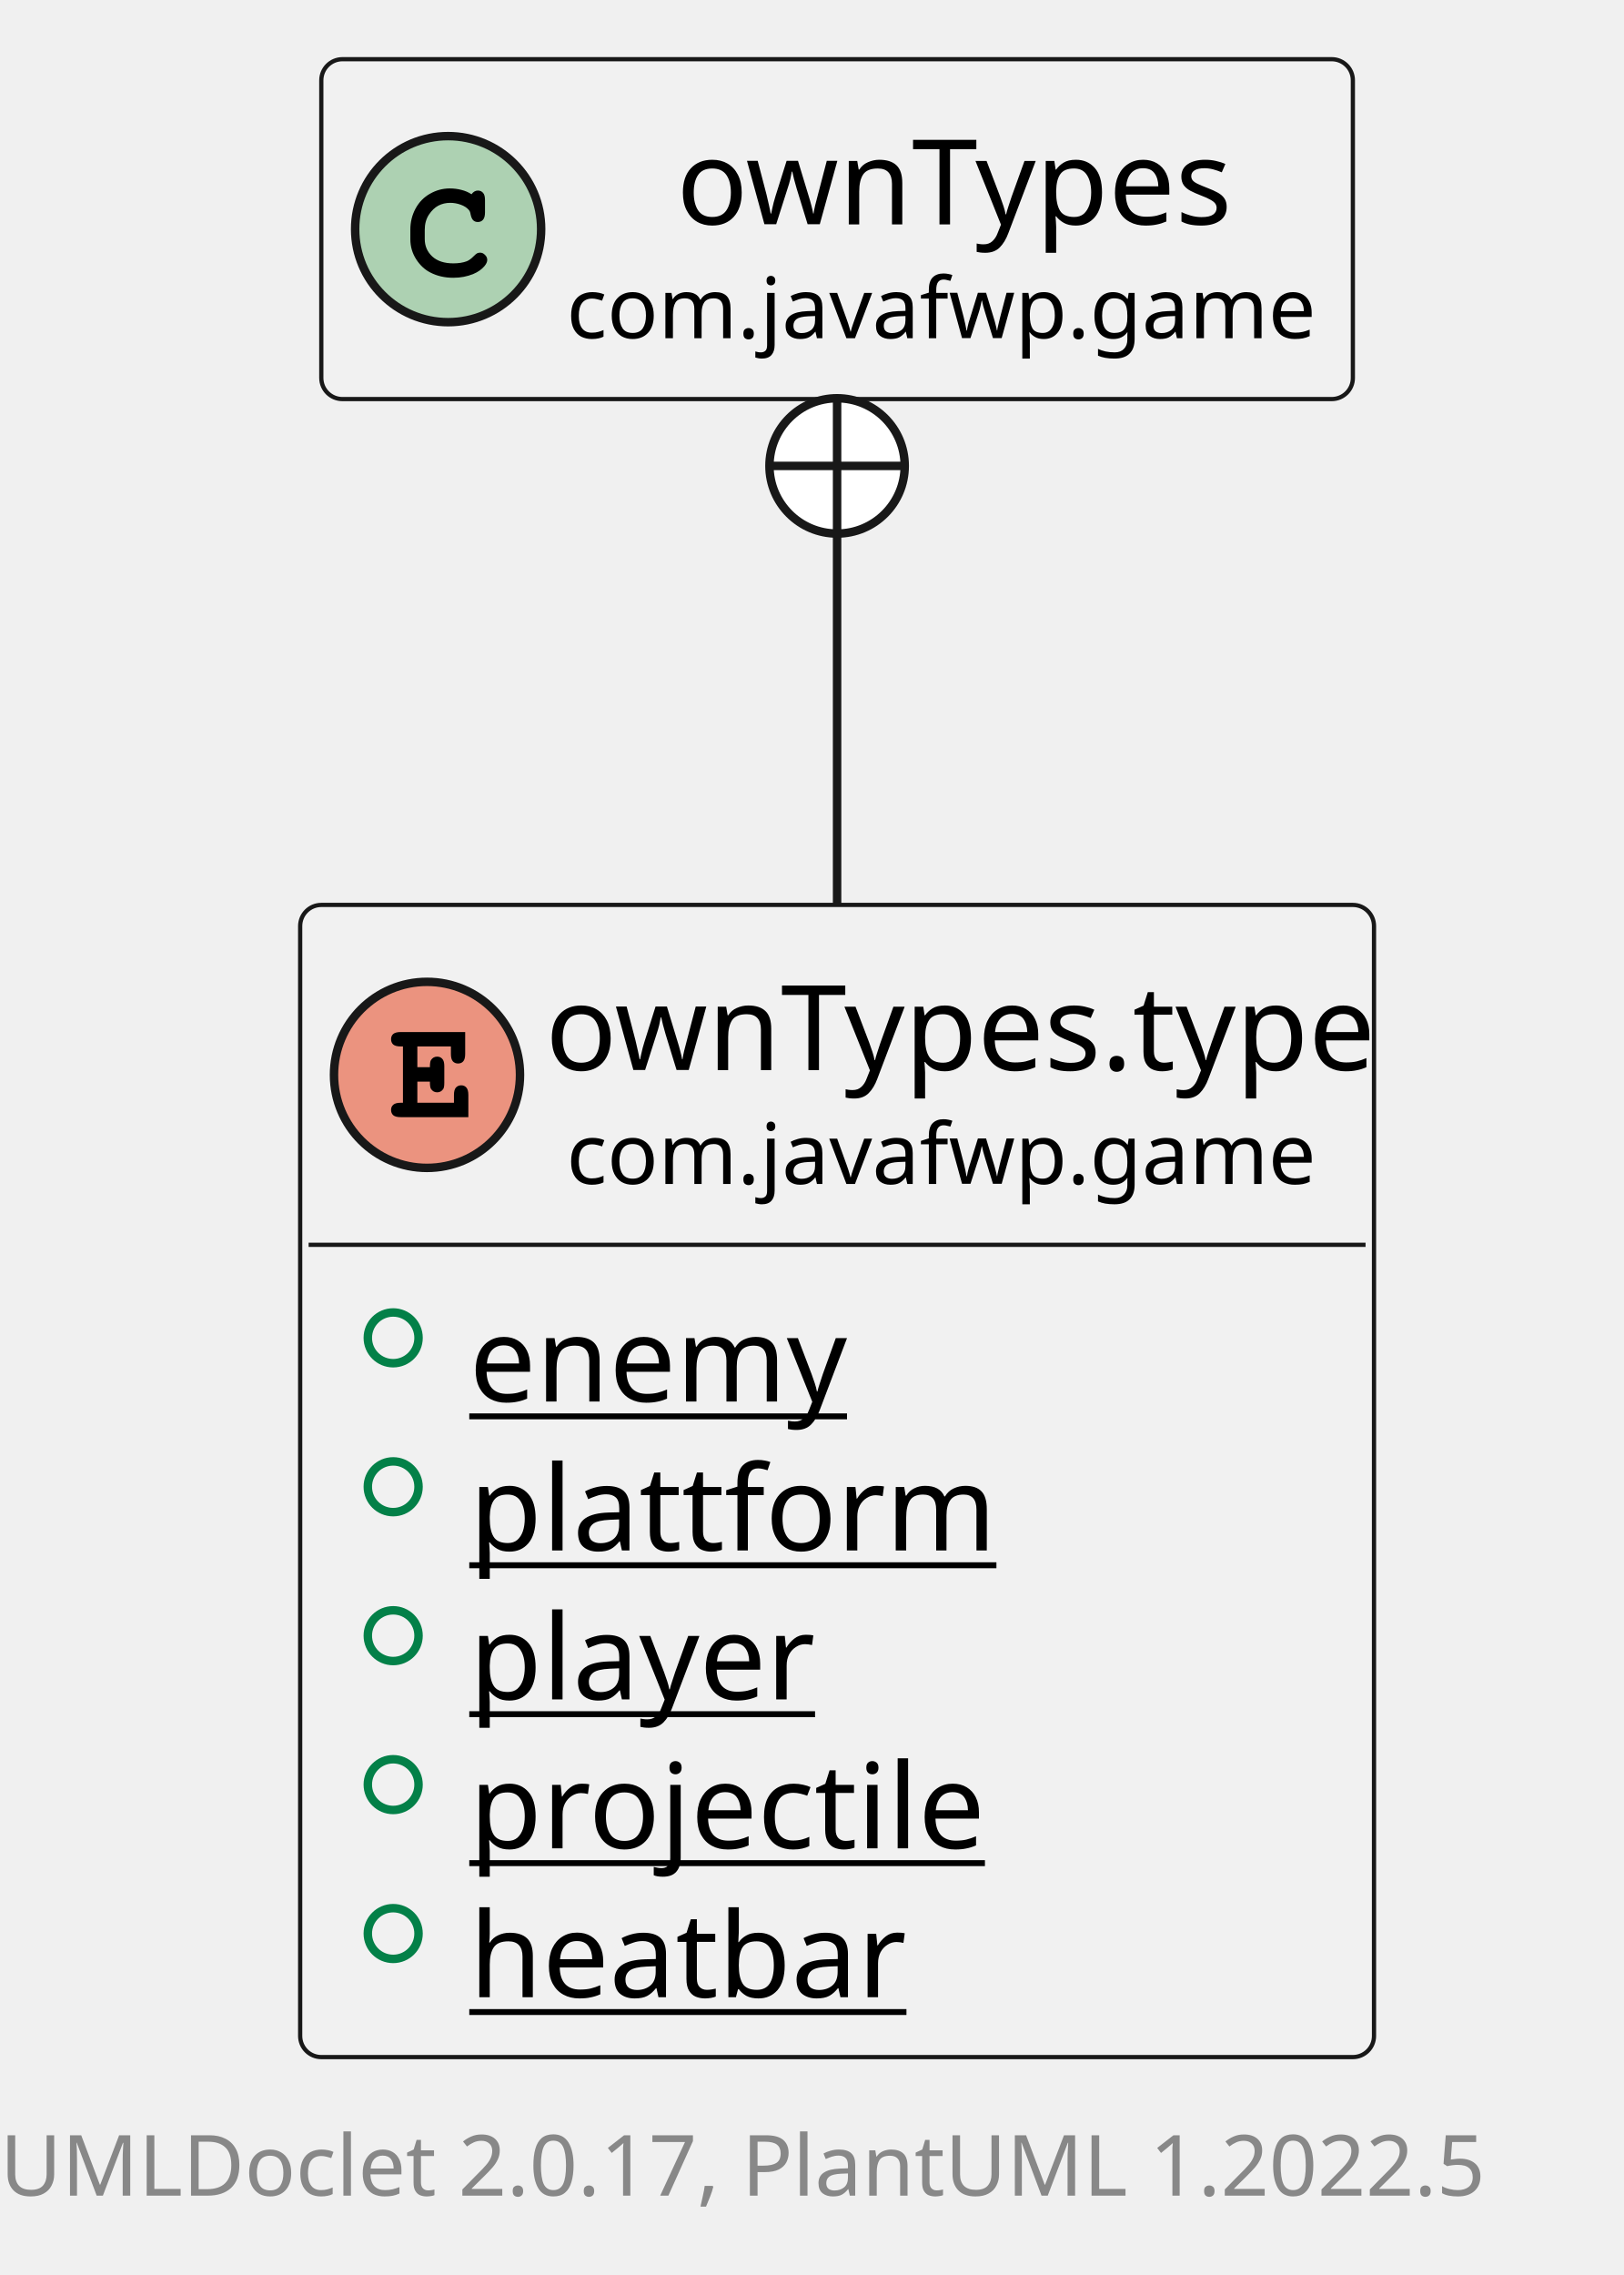
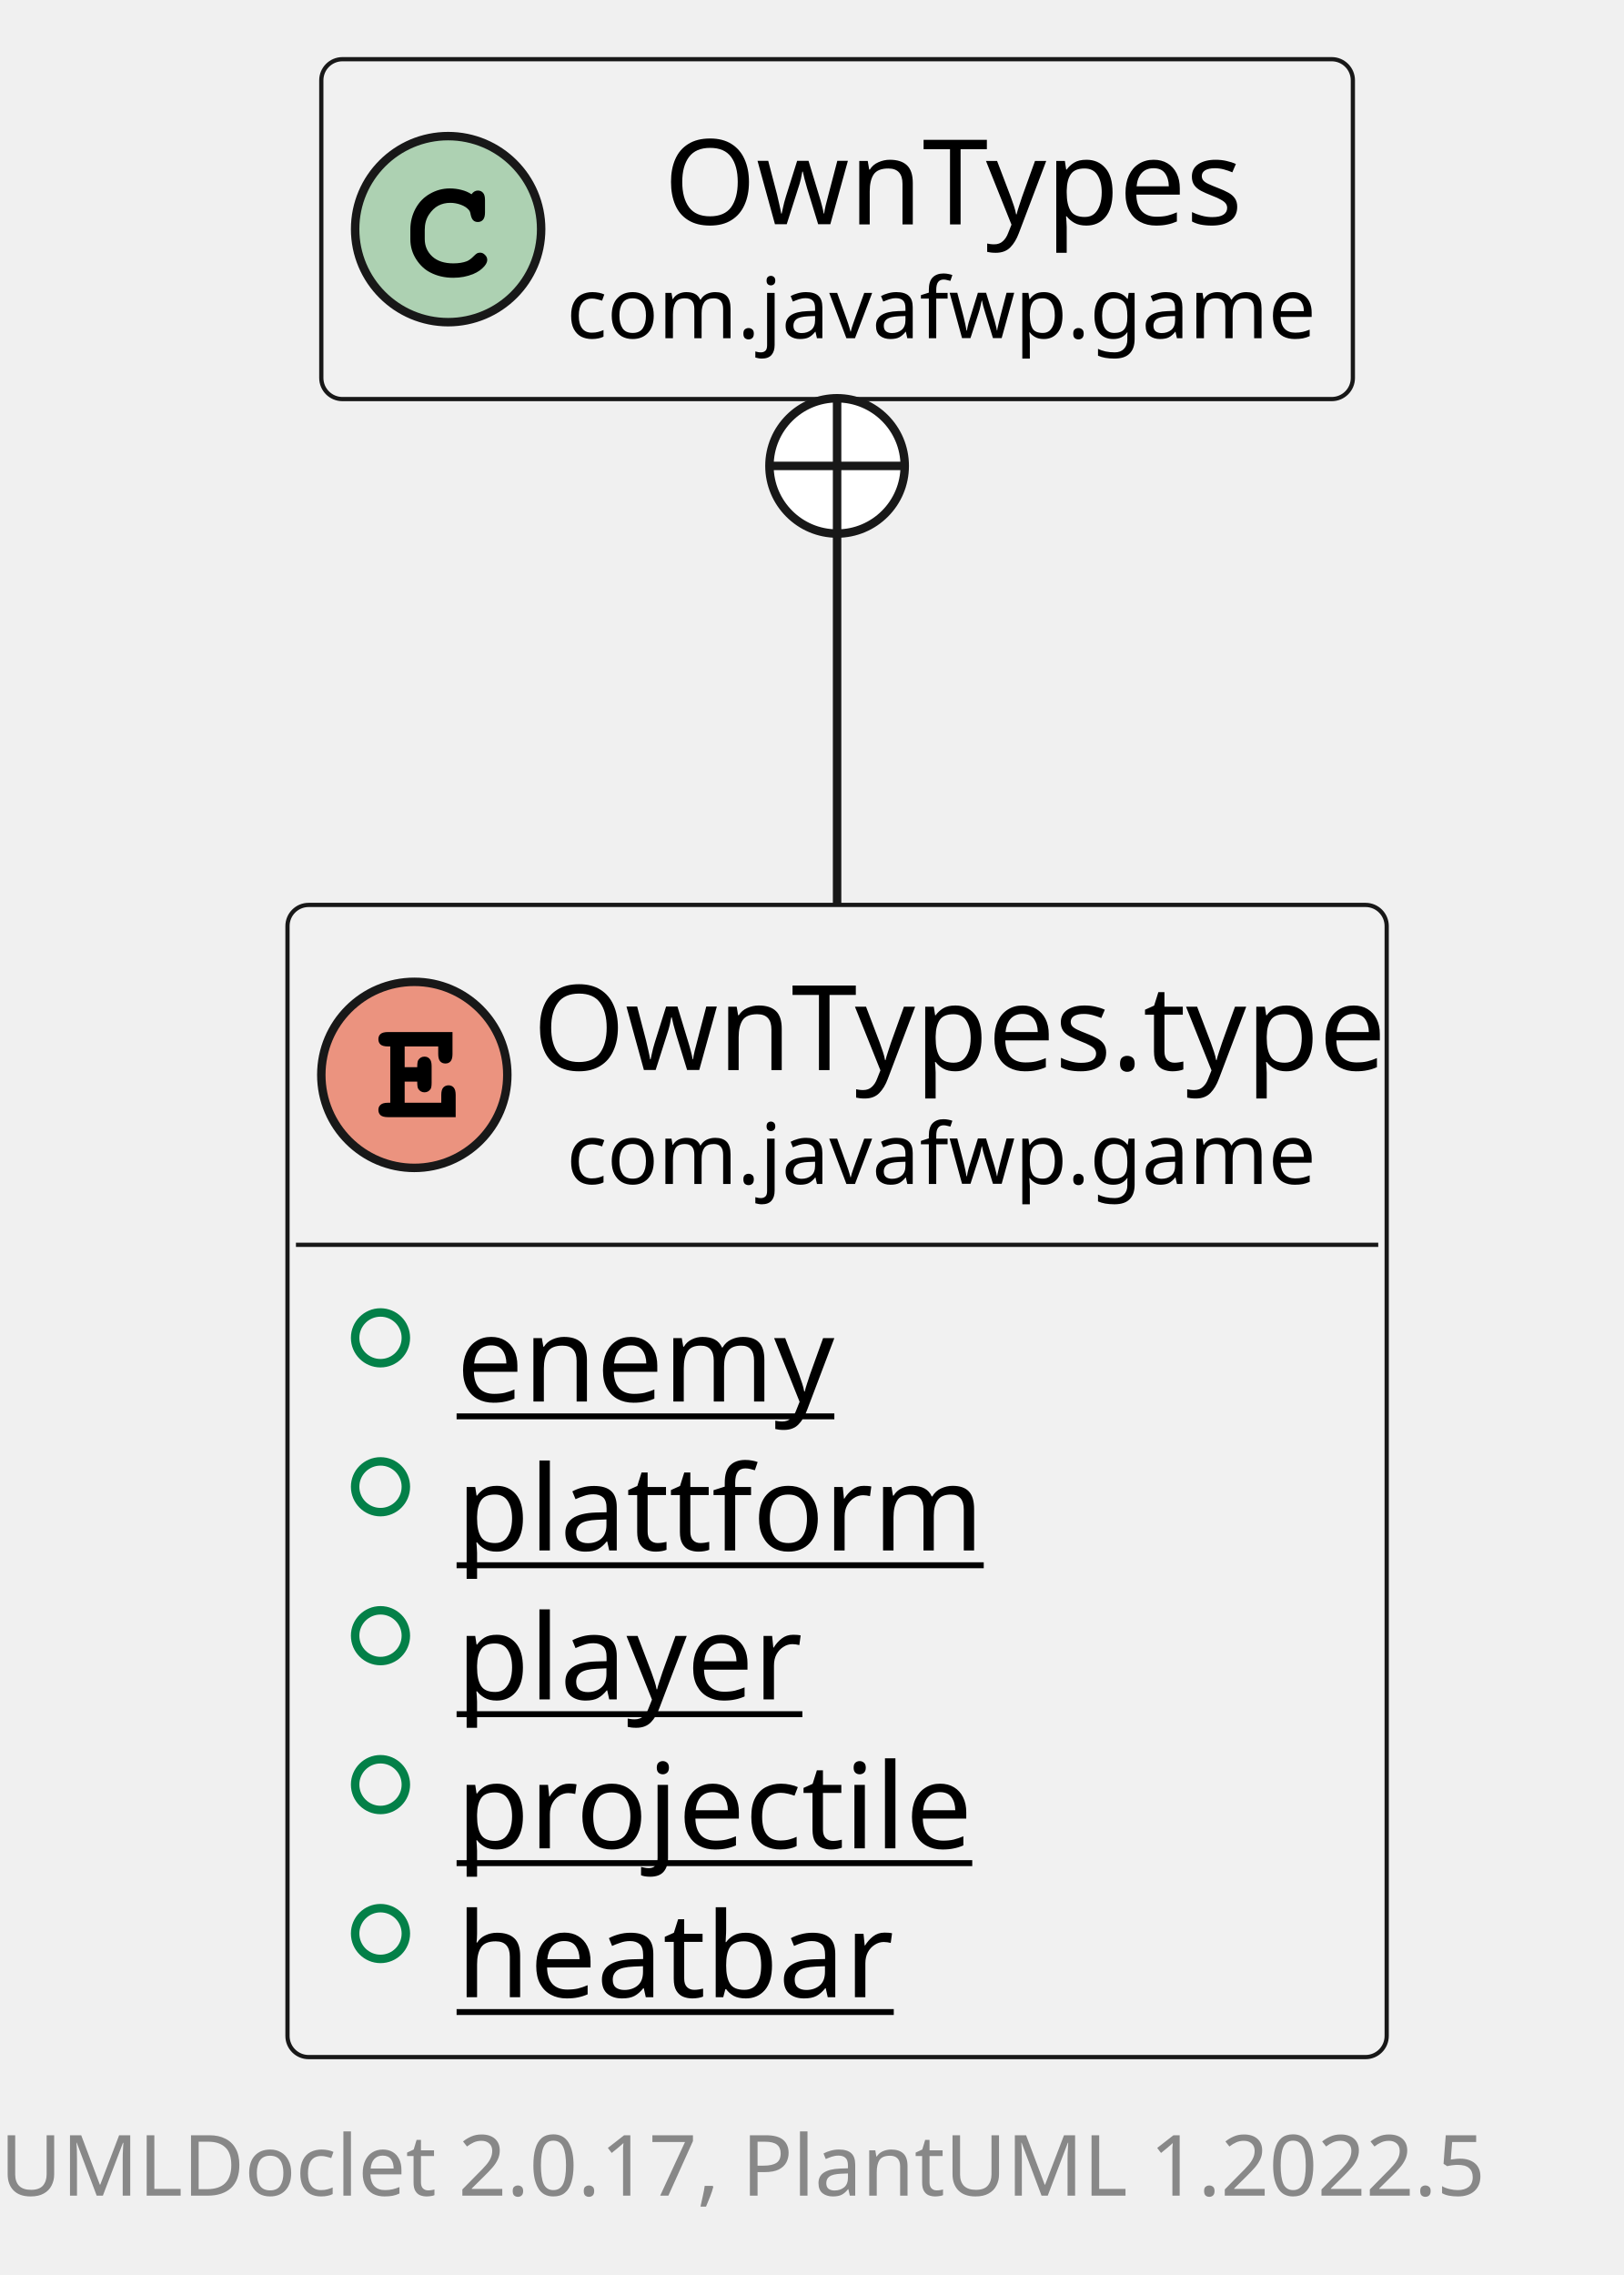
<svg xmlns="http://www.w3.org/2000/svg" xmlns:xlink="http://www.w3.org/1999/xlink" contentStyleType="text/css" height="269px" preserveAspectRatio="none" style="width:192px;height:269px;background:#FFFFFF;" version="1.1" viewBox="0 0 192 269" width="192px" zoomAndPan="magnify">
  <defs />
  <g>
    <a href="ownTypes.type.html" target="_top" title="ownTypes.type.html" xlink:actuate="onRequest" xlink:href="ownTypes.type.html" xlink:show="new" xlink:title="ownTypes.type.html" xlink:type="simple">
-       <g id="elem_com.javafwp.game.ownTypes.type">
-         <rect codeLine="5" fill="#F1F1F1" height="136.234" id="com.javafwp.game.ownTypes.type" rx="2.5" ry="2.5" style="stroke:#181818;stroke-width:0.5;" width="127" x="35.5" y="107" />
-         <ellipse cx="50.5" cy="127.094" fill="#EB937F" rx="11" ry="11" style="stroke:#181818;stroke-width:1.0;" />
-         <path d="M49.359,127.891 L49.359,130.391 L53.688,130.391 L53.688,129.469 Q53.688,128.859 53.922,128.594 Q54.172,128.328 54.547,128.328 Q54.922,128.328 55.156,128.594 Q55.391,128.859 55.391,129.469 L55.391,132.094 L47.391,132.094 Q46.766,132.094 46.5,131.859 Q46.25,131.625 46.25,131.234 Q46.25,130.859 46.516,130.625 Q46.781,130.391 47.391,130.391 L47.656,130.391 L47.656,123.734 L47.391,123.734 Q46.766,123.734 46.5,123.5 Q46.25,123.266 46.25,122.875 Q46.25,122.5 46.5,122.266 Q46.766,122.031 47.391,122.031 L55.016,122.031 L55.016,124.625 Q55.016,125.234 54.781,125.5 Q54.562,125.75 54.172,125.75 Q53.797,125.75 53.562,125.5 Q53.328,125.234 53.328,124.625 L53.328,123.734 L49.359,123.734 L49.359,126.188 L50.844,126.188 Q50.844,125.531 50.969,125.344 Q51.234,124.938 51.703,124.938 Q52.078,124.938 52.312,125.203 Q52.547,125.453 52.547,126.062 L52.547,128.031 Q52.547,128.578 52.422,128.766 Q52.156,129.156 51.703,129.156 Q51.234,129.156 50.969,128.75 Q50.844,128.562 50.844,127.891 L49.359,127.891 Z " fill="#000000" />
-         <text fill="#000000" font-family="sans-serif" font-size="14" lengthAdjust="spacing" textLength="95" x="64.5" y="126.533">ownTypes.type</text>
+       <g id="elem_com.javafwp.game.OwnTypes.type">
+         <rect codeLine="5" fill="#F1F1F1" height="136.234" id="com.javafwp.game.OwnTypes.type" rx="2.5" ry="2.5" style="stroke:#181818;stroke-width:0.5;" width="130" x="34" y="107" />
+         <ellipse cx="49" cy="127.094" fill="#EB937F" rx="11" ry="11" style="stroke:#181818;stroke-width:1.0;" />
+         <path d="M47.859,127.891 L47.859,130.391 L52.188,130.391 L52.188,129.469 Q52.188,128.859 52.422,128.594 Q52.672,128.328 53.047,128.328 Q53.422,128.328 53.656,128.594 Q53.891,128.859 53.891,129.469 L53.891,132.094 L45.891,132.094 Q45.266,132.094 45,131.859 Q44.75,131.625 44.75,131.234 Q44.75,130.859 45.016,130.625 Q45.281,130.391 45.891,130.391 L46.156,130.391 L46.156,123.734 L45.891,123.734 Q45.266,123.734 45,123.5 Q44.75,123.266 44.75,122.875 Q44.75,122.5 45,122.266 Q45.266,122.031 45.891,122.031 L53.516,122.031 L53.516,124.625 Q53.516,125.234 53.281,125.5 Q53.062,125.75 52.672,125.75 Q52.297,125.75 52.062,125.5 Q51.828,125.234 51.828,124.625 L51.828,123.734 L47.859,123.734 L47.859,126.188 L49.344,126.188 Q49.344,125.531 49.469,125.344 Q49.734,124.938 50.203,124.938 Q50.578,124.938 50.812,125.203 Q51.047,125.453 51.047,126.062 L51.047,128.031 Q51.047,128.578 50.922,128.766 Q50.656,129.156 50.203,129.156 Q49.734,129.156 49.469,128.75 Q49.344,128.562 49.344,127.891 L47.859,127.891 Z " fill="#000000" />
+         <text fill="#000000" font-family="sans-serif" font-size="14" lengthAdjust="spacing" textLength="98" x="63" y="126.533">OwnTypes.type</text>
        <text fill="#000000" font-family="sans-serif" font-size="10" lengthAdjust="spacing" textLength="90" x="67" y="139.99">com.javafwp.game</text>
-         <line style="stroke:#181818;stroke-width:0.5;" x1="36.5" x2="161.5" y1="147.188" y2="147.188" />
-         <ellipse cx="46.5" cy="158.188" fill="none" rx="3" ry="3" style="stroke:#038048;stroke-width:1.0;" />
-         <text fill="#000000" font-family="sans-serif" font-size="14" lengthAdjust="spacing" text-decoration="underline" textLength="42" x="55.5" y="165.721">enemy</text>
-         <ellipse cx="46.5" cy="175.797" fill="none" rx="3" ry="3" style="stroke:#038048;stroke-width:1.0;" />
-         <text fill="#000000" font-family="sans-serif" font-size="14" lengthAdjust="spacing" text-decoration="underline" textLength="55" x="55.5" y="183.33">plattform</text>
-         <ellipse cx="46.5" cy="193.406" fill="none" rx="3" ry="3" style="stroke:#038048;stroke-width:1.0;" />
-         <text fill="#000000" font-family="sans-serif" font-size="14" lengthAdjust="spacing" text-decoration="underline" textLength="39" x="55.5" y="200.94">player</text>
-         <ellipse cx="46.5" cy="211.016" fill="none" rx="3" ry="3" style="stroke:#038048;stroke-width:1.0;" />
-         <text fill="#000000" font-family="sans-serif" font-size="14" lengthAdjust="spacing" text-decoration="underline" textLength="57" x="55.5" y="218.549">projectile</text>
-         <ellipse cx="46.5" cy="228.625" fill="none" rx="3" ry="3" style="stroke:#038048;stroke-width:1.0;" />
-         <text fill="#000000" font-family="sans-serif" font-size="14" lengthAdjust="spacing" text-decoration="underline" textLength="49" x="55.5" y="236.158">heatbar</text>
+         <line style="stroke:#181818;stroke-width:0.5;" x1="35" x2="163" y1="147.188" y2="147.188" />
+         <ellipse cx="45" cy="158.188" fill="none" rx="3" ry="3" style="stroke:#038048;stroke-width:1.0;" />
+         <text fill="#000000" font-family="sans-serif" font-size="14" lengthAdjust="spacing" text-decoration="underline" textLength="42" x="54" y="165.721">enemy</text>
+         <ellipse cx="45" cy="175.797" fill="none" rx="3" ry="3" style="stroke:#038048;stroke-width:1.0;" />
+         <text fill="#000000" font-family="sans-serif" font-size="14" lengthAdjust="spacing" text-decoration="underline" textLength="55" x="54" y="183.33">plattform</text>
+         <ellipse cx="45" cy="193.406" fill="none" rx="3" ry="3" style="stroke:#038048;stroke-width:1.0;" />
+         <text fill="#000000" font-family="sans-serif" font-size="14" lengthAdjust="spacing" text-decoration="underline" textLength="39" x="54" y="200.94">player</text>
+         <ellipse cx="45" cy="211.016" fill="none" rx="3" ry="3" style="stroke:#038048;stroke-width:1.0;" />
+         <text fill="#000000" font-family="sans-serif" font-size="14" lengthAdjust="spacing" text-decoration="underline" textLength="57" x="54" y="218.549">projectile</text>
+         <ellipse cx="45" cy="228.625" fill="none" rx="3" ry="3" style="stroke:#038048;stroke-width:1.0;" />
+         <text fill="#000000" font-family="sans-serif" font-size="14" lengthAdjust="spacing" text-decoration="underline" textLength="49" x="54" y="236.158">heatbar</text>
      </g>
    </a>
    <a href="ownTypes.html" target="_top" title="ownTypes.html" xlink:actuate="onRequest" xlink:href="ownTypes.html" xlink:show="new" xlink:title="ownTypes.html" xlink:type="simple">
-       <g id="elem_com.javafwp.game.ownTypes">
-         <rect codeLine="13" fill="#F1F1F1" height="40.188" id="com.javafwp.game.ownTypes" rx="2.5" ry="2.5" style="stroke:#181818;stroke-width:0.5;" width="122" x="38" y="7" />
+       <g id="elem_com.javafwp.game.OwnTypes">
+         <rect codeLine="13" fill="#F1F1F1" height="40.188" id="com.javafwp.game.OwnTypes" rx="2.5" ry="2.5" style="stroke:#181818;stroke-width:0.5;" width="122" x="38" y="7" />
        <ellipse cx="53" cy="27.094" fill="#ADD1B2" rx="11" ry="11" style="stroke:#181818;stroke-width:1.0;" />
        <path d="M55.766,22.969 Q55.922,22.75 56.109,22.641 Q56.297,22.531 56.516,22.531 Q56.891,22.531 57.125,22.797 Q57.359,23.047 57.359,23.656 L57.359,25.109 Q57.359,25.719 57.125,25.984 Q56.891,26.25 56.516,26.25 Q56.172,26.25 55.969,26.047 Q55.766,25.859 55.656,25.344 Q55.609,24.984 55.422,24.797 Q55.094,24.422 54.484,24.203 Q53.875,23.984 53.25,23.984 Q52.484,23.984 51.844,24.312 Q51.219,24.641 50.719,25.391 Q50.234,26.141 50.234,27.172 L50.234,28.266 Q50.234,29.5 51.125,30.328 Q52.016,31.141 53.609,31.141 Q54.547,31.141 55.203,30.891 Q55.594,30.734 56.016,30.297 Q56.281,30.031 56.422,29.953 Q56.578,29.875 56.781,29.875 Q57.109,29.875 57.359,30.141 Q57.625,30.391 57.625,30.734 Q57.625,31.078 57.281,31.484 Q56.781,32.062 55.984,32.391 Q54.906,32.844 53.609,32.844 Q52.094,32.844 50.891,32.219 Q49.906,31.719 49.219,30.656 Q48.531,29.578 48.531,28.297 L48.531,27.141 Q48.531,25.812 49.141,24.672 Q49.766,23.516 50.859,22.906 Q51.953,22.281 53.188,22.281 Q53.922,22.281 54.562,22.453 Q55.219,22.609 55.766,22.969 Z " fill="#000000" />
-         <text fill="#000000" font-family="sans-serif" font-size="14" lengthAdjust="spacing" textLength="64" x="80" y="26.533">ownTypes</text>
+         <text fill="#000000" font-family="sans-serif" font-size="14" lengthAdjust="spacing" textLength="67" x="78.5" y="26.533">OwnTypes</text>
        <text fill="#000000" font-family="sans-serif" font-size="10" lengthAdjust="spacing" textLength="90" x="67" y="39.99">com.javafwp.game</text>
      </g>
    </a>
-     <g id="link_com.javafwp.game.ownTypes_com.javafwp.game.ownTypes.type">
-       <path codeLine="15" d="M99,62.49 C99,75.82 99,91.56 99,106.95 " fill="none" id="com.javafwp.game.ownTypes-backto-com.javafwp.game.ownTypes.type" style="stroke:#181818;stroke-width:1.0;" />
+     <g id="link_com.javafwp.game.OwnTypes_com.javafwp.game.OwnTypes.type">
+       <path codeLine="15" d="M99,62.49 C99,75.82 99,91.56 99,106.95 " fill="none" id="com.javafwp.game.OwnTypes-backto-com.javafwp.game.OwnTypes.type" style="stroke:#181818;stroke-width:1.0;" />
      <ellipse cx="99" cy="55.09" fill="#FFFFFF" rx="8" ry="8" style="stroke:#181818;stroke-width:1.0;" />
      <line style="stroke:#181818;stroke-width:1.0;" x1="99" x2="99" y1="63.09" y2="47.09" />
      <line style="stroke:#181818;stroke-width:1.0;" x1="91" x2="107" y1="55.09" y2="55.09" />
    </g>
    <rect height="12.578" style="stroke:#00000000;stroke-width:1.0;fill:none;" width="184" x="0" y="249.234" />
    <text fill="#888888" font-family="sans-serif" font-size="10" lengthAdjust="spacing" textLength="184" x="0" y="259.615">UMLDoclet 2.0.17, PlantUML 1.2022.5</text>
  </g>
</svg>
